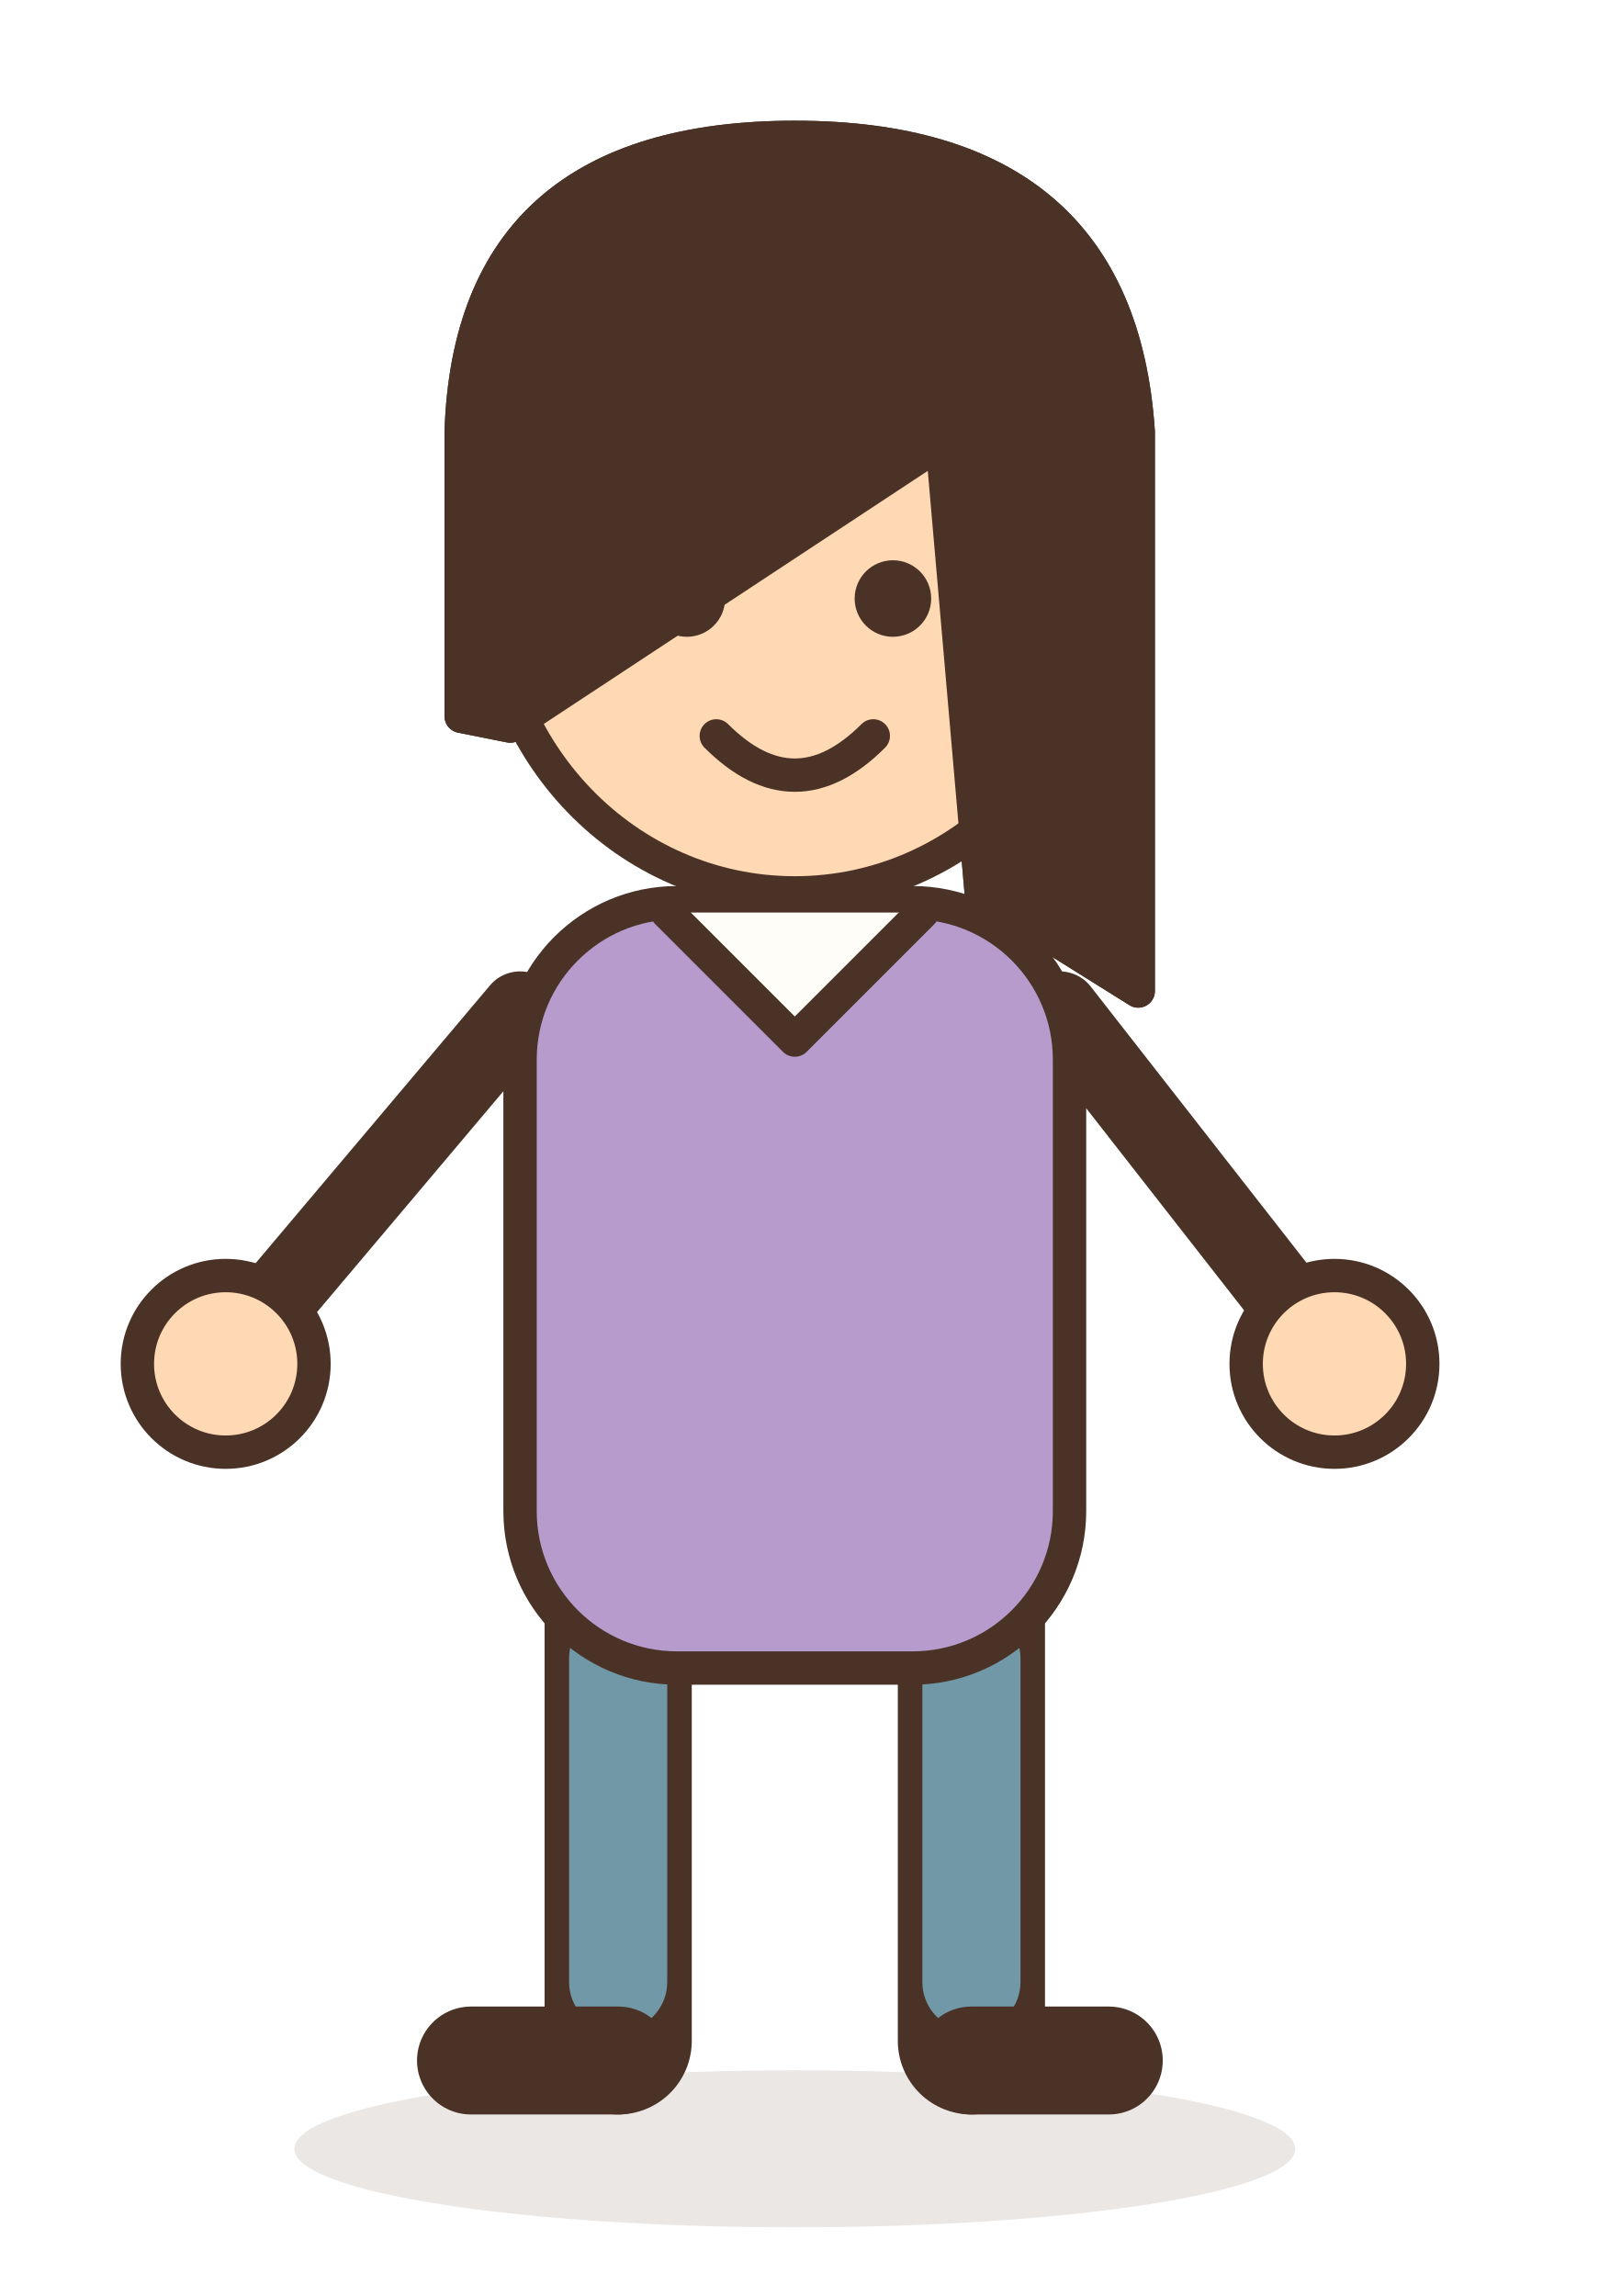
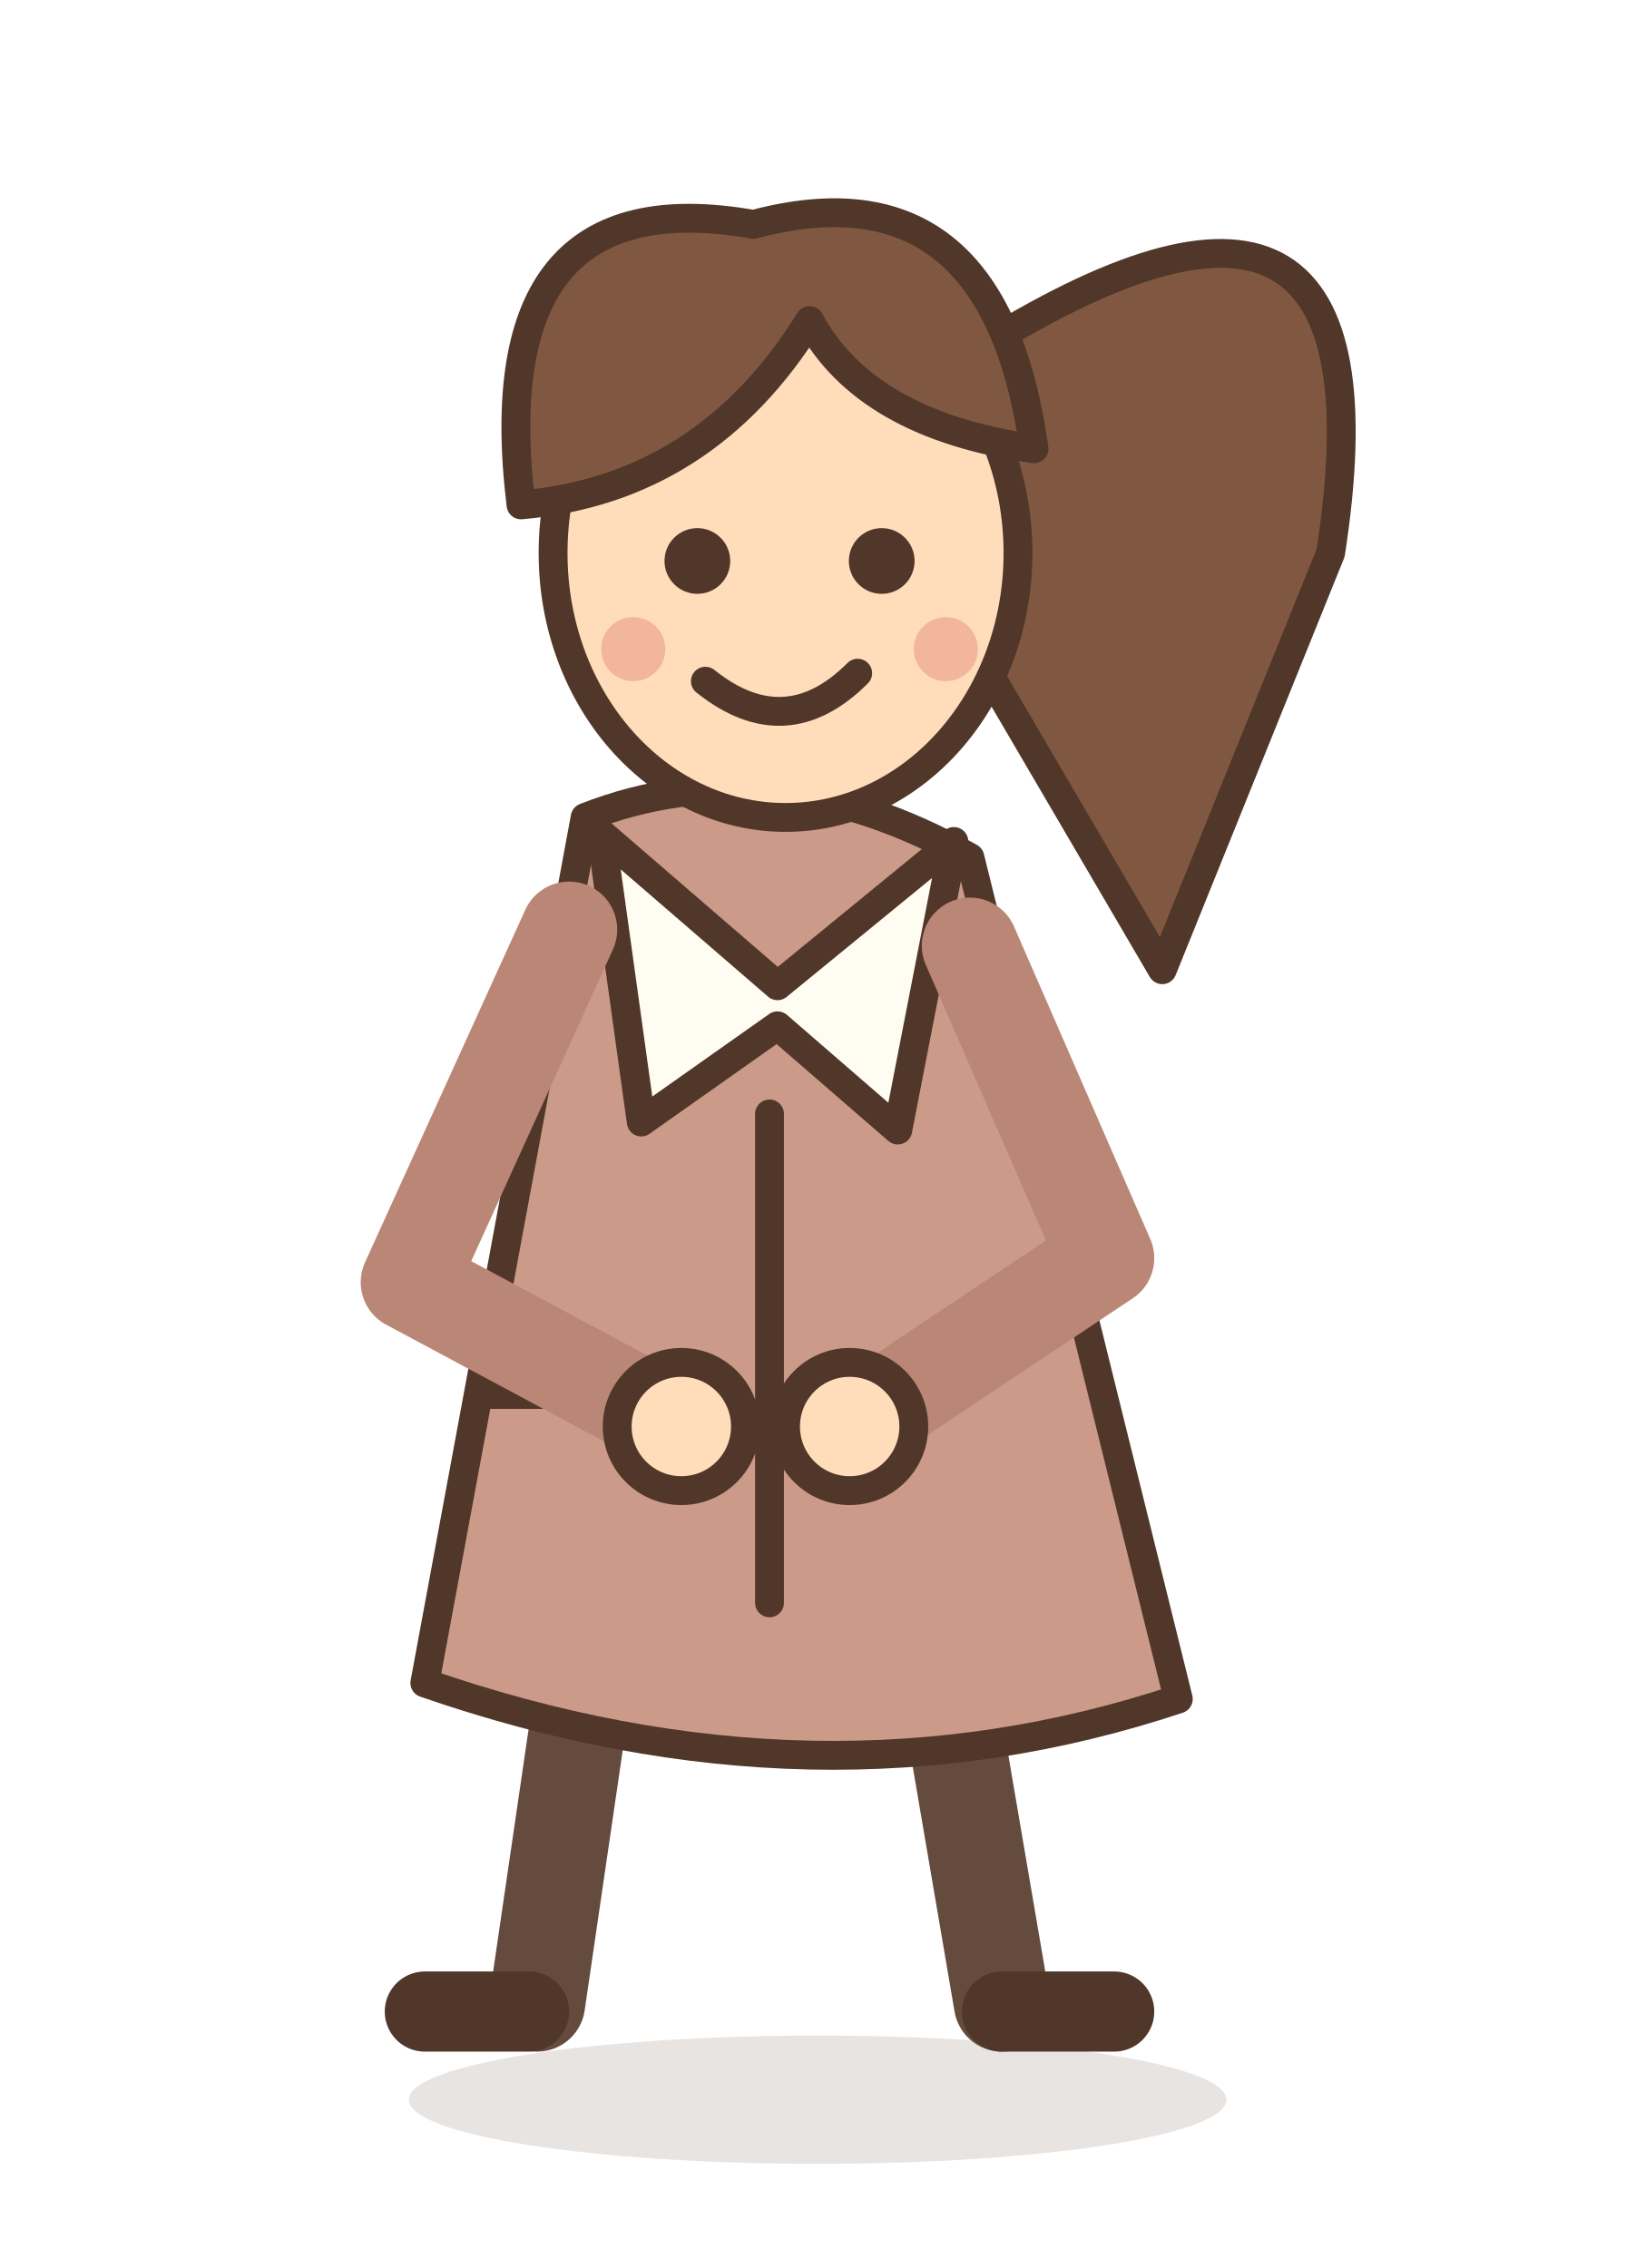
- <svg xmlns="http://www.w3.org/2000/svg" viewBox="0 0 164 234">
-   <g stroke="#4A3226" stroke-width="3.4" stroke-linecap="round" stroke-linejoin="round">
-     <ellipse cx="81" cy="219" rx="51" ry="8" fill="#4A3226" opacity=".12" stroke="none" />
-     <path d="M63 163v45M99 163v45" stroke="#4A3226" stroke-width="15" />
-     <path d="M63 169v33M99 169v33" stroke="#7198A7" stroke-width="10" />
-     <path d="M63 210H48M99 210h14" stroke-width="11" />
-     <path d="M47 73V44q1-30 34-30t35 30v57l-16-10-4-46-44 29z" fill="#4A3226" />
-     <ellipse cx="81" cy="59" rx="31" ry="32" fill="#FFD9B3" />
-     <path d="M47 73V44q1-30 34-30t35 30v57l-16-10-4-46-44 29z" fill="#4A3226" />
-     <circle cx="70" cy="61" r="2.2" fill="#4A3226" />
-     <circle cx="91" cy="61" r="2.2" fill="#4A3226" />
-     <path d="M73 75q8 8 16 0" fill="none" />
-     <path d="M53 103l-27 32M108 103l25 32" stroke-width="8" />
-     <circle cx="23" cy="139" r="9" fill="#FFD9B3" />
-     <circle cx="136" cy="139" r="9" fill="#FFD9B3" />
-     <rect x="53" y="92" width="56" height="78" rx="16" fill="#B69BCC" />
-     <path d="M68 93l13 13 13-13" fill="#FFFDF8" />
+ <svg xmlns="http://www.w3.org/2000/svg" viewBox="0 0 204 283" fill="none" stroke="#503729" stroke-width="3.6" stroke-linejoin="round" stroke-linecap="round">
+   <g transform="translate(12 14) scale(1)">
+     <ellipse cx="90" cy="248" rx="51" ry="8" fill="#503729" opacity=".14" stroke="none" />
+     <path d="M61 195 55 236m51-41 7 41" fill="none" stroke="#644B3E" stroke-width="12" />
+     <path d="M54 237h-13M113 237h14" fill="none" stroke-width="10" />
+     <path d="M61 88q23-9 48 5l26 105q-45 15-94-2z" fill="#CB9A88" />
+     <path d="m63 90 22 19 22-18-7 36-15-13-17 12z" fill="#FFFCF1" />
+     <path d="M84 125v61M49 160h25" fill="none" />
+     <path d="M59 102 39 146 67 161M109 104 126 143 99 161" fill="none" stroke="#BA8676" stroke-width="12" />
+     <circle cx="73" cy="164" r="8" fill="#FFDDBB" />
+     <circle cx="94" cy="164" r="8" fill="#FFDDBB" />
+     <path d="M111 29q52-32 43 26l-21 52-24-41z" fill="#805841" />
+     <ellipse cx="86" cy="55" rx="29" ry="33" fill="#FFDDBB" />
+     <g transform="translate(86 55) scale(1)">
+       <path d="M-33-6q-5-41 29-35 30-8 35 28-21-3-28-16-13 21-36 23z" fill="#805841" />
+     </g>
+     <circle cx="75" cy="56" r="2.3" fill="#503729" />
+     <circle cx="98" cy="56" r="2.3" fill="#503729" />
+     <path d="M76 71q10 8 19-1" fill="none" />
+     <circle cx="67" cy="67" r="4" fill="#F2B69D" stroke="none" />
+     <circle cx="106" cy="67" r="4" fill="#F2B69D" stroke="none" />
  </g>
</svg>
